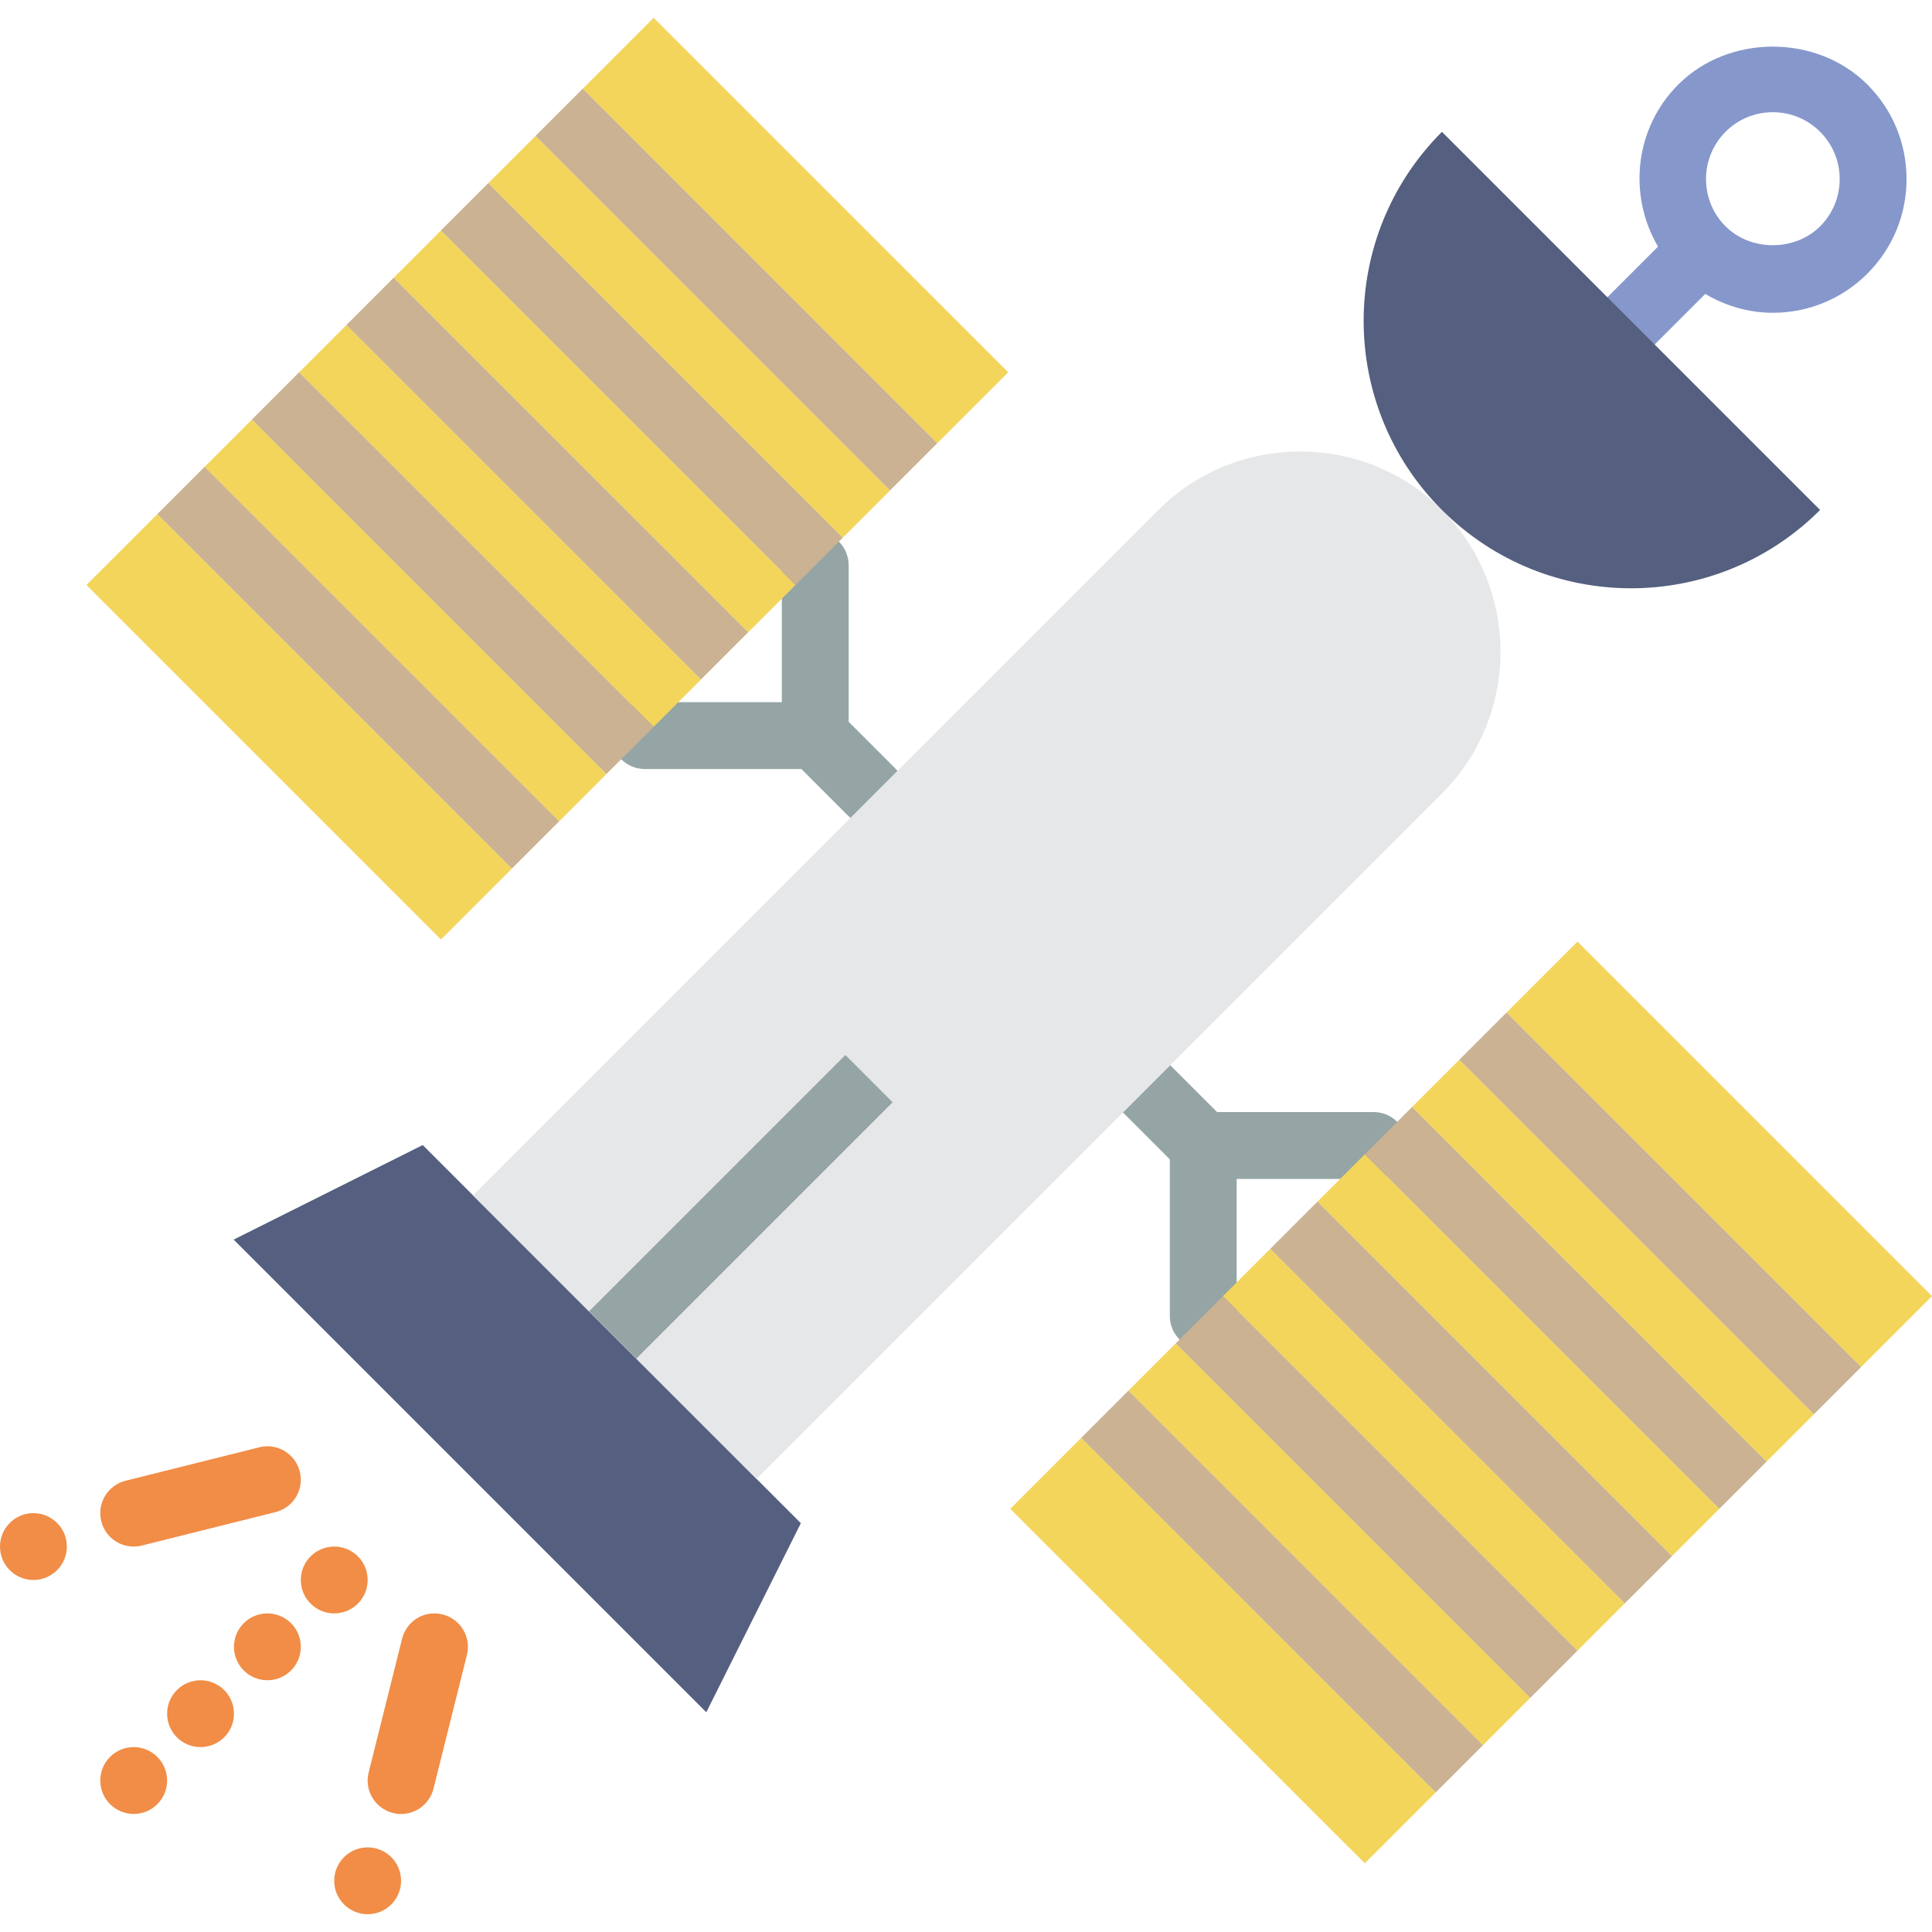
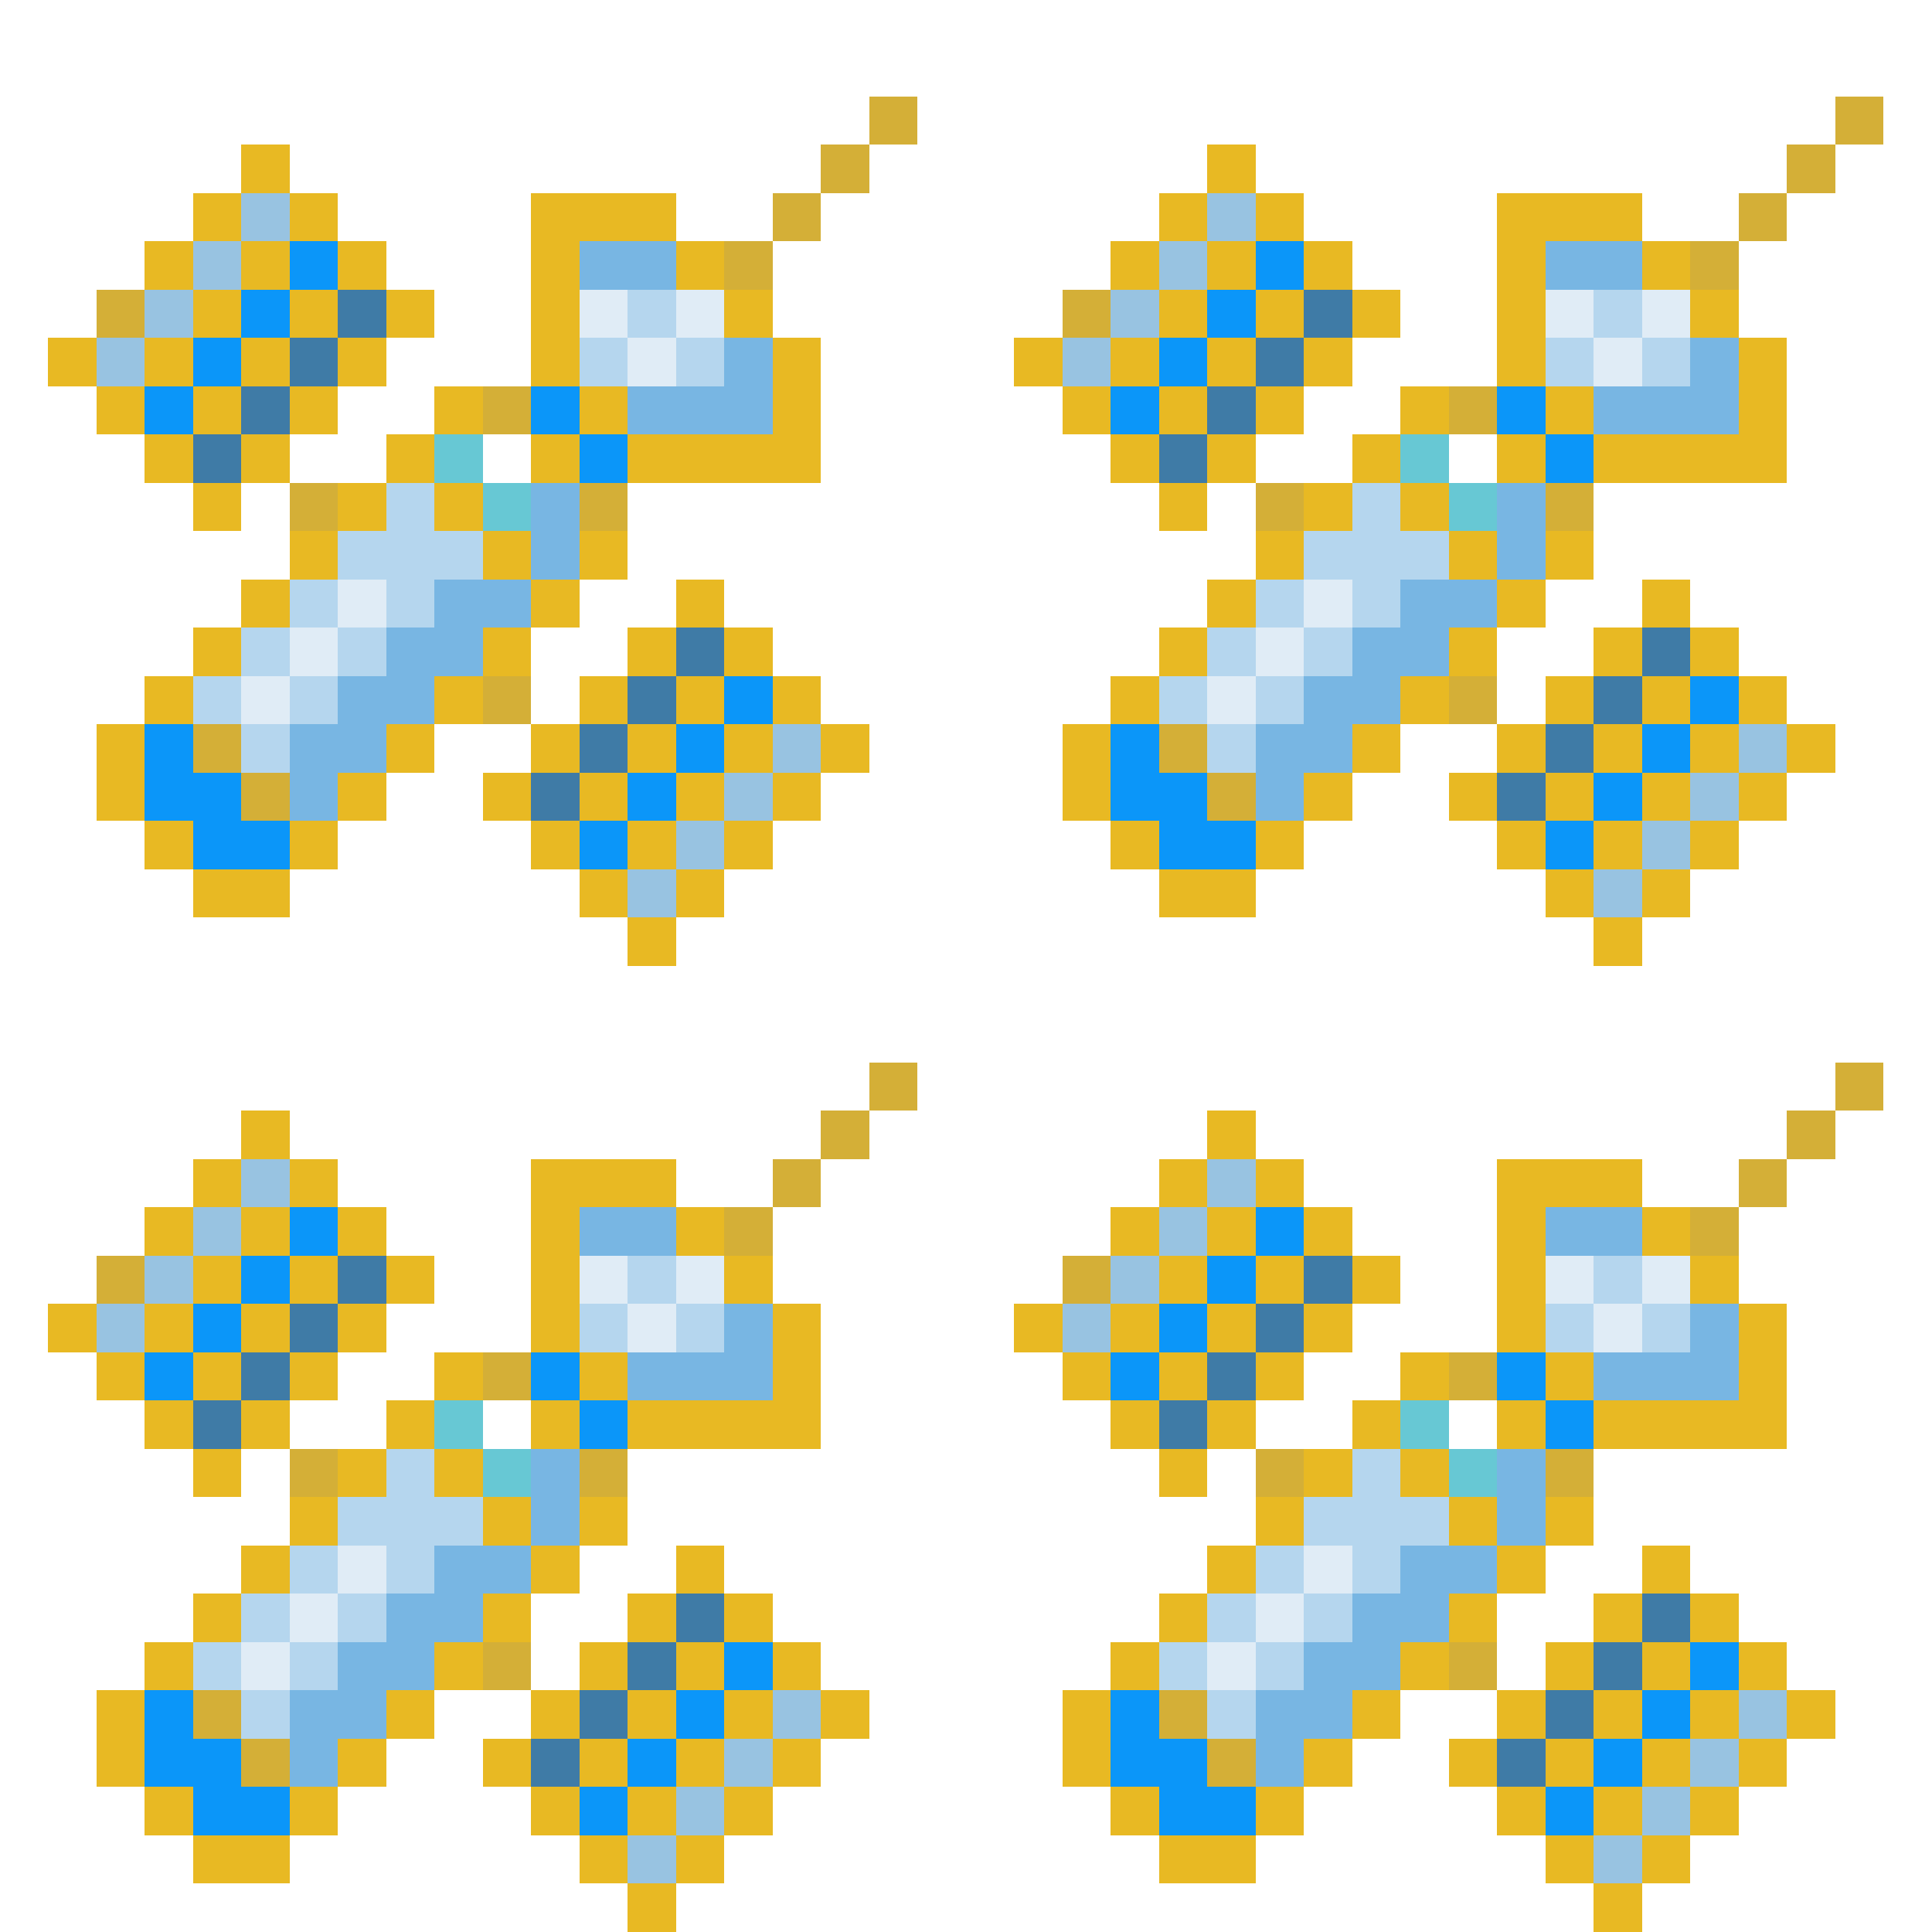
- <svg xmlns="http://www.w3.org/2000/svg" version="1.1" id="Capa_1" x="0px" y="0px" viewBox="0 0 57.804 57.804" style="enable-background:new 0 0 57.804 57.804;" xml:space="preserve">
-   <g>
-     <path style="fill:#95A5A5;" d="M19.293,23.009h4.684l1.401,1.401c0.391,0.391,1.023,0.391,1.414,0s0.391-1.023,0-1.414   l-1.401-1.401v-4.684c0-0.553-0.447-1-1-1s-1,0.447-1,1v4.098h-4.098c-0.553,0-1,0.447-1,1S18.74,23.009,19.293,23.009z" />
-     <polygon style="fill:#F3D55B;" points="23.8,17.502 23.8,17.502 13.193,6.895 13.193,6.895 11.779,8.31 22.385,18.917  " />
-     <polygon style="fill:#F3D55B;" points="25.214,16.088 25.214,16.088 26.628,14.674 26.628,14.674 16.022,4.067 16.022,4.067    14.607,5.481 14.607,5.481  " />
-     <polygon style="fill:#F3D55B;" points="19.557,21.745 19.557,21.745 20.971,20.331 10.365,9.724 8.95,11.139 8.95,11.139  " />
-     <polygon style="fill:#F3D55B;" points="28.042,13.26 28.042,13.26 30.164,11.138 19.557,0.532 17.436,2.653 17.436,2.653  " />
-     <polygon style="fill:#F3D55B;" points="4.708,15.381 4.708,15.381 2.586,17.502 13.193,28.109 15.315,25.987 15.314,25.987  " />
-     <polygon style="fill:#F3D55B;" points="16.729,24.573 16.729,24.573 18.143,23.159 18.143,23.159 7.536,12.553 7.536,12.553    6.122,13.967 6.122,13.967  " />
-     <polygon style="fill:#CBB292;" points="26.628,14.674 26.628,14.674 28.042,13.26 28.042,13.26 17.436,2.653 17.436,2.653    16.022,4.067 16.022,4.067  " />
-     <polygon style="fill:#CBB292;" points="23.8,17.502 23.8,17.502 25.214,16.088 25.214,16.088 14.607,5.481 14.607,5.481    13.193,6.895 13.193,6.895  " />
-     <rect x="8.875" y="13.32" transform="matrix(0.7071 0.7071 -0.7071 0.7071 14.9221 -7.3846)" style="fill:#CBB292;" width="15" height="2" />
-     <polygon style="fill:#CBB292;" points="18.143,23.159 18.143,23.159 19.557,21.745 19.557,21.745 8.95,11.139 8.95,11.139    7.536,12.553 7.536,12.553  " />
-     <polygon style="fill:#CBB292;" points="4.708,15.381 15.314,25.987 15.315,25.987 16.729,24.573 16.729,24.573 6.122,13.967    6.122,13.967 4.708,15.381  " />
-     <path style="fill:#95A5A5;" d="M41.098,33.272h-4.684l-1.401-1.401c-0.391-0.391-1.023-0.391-1.414,0s-0.391,1.023,0,1.414   L35,34.687v4.684c0,0.553,0.447,1,1,1s1-0.447,1-1v-4.098h4.098c0.553,0,1-0.447,1-1S41.65,33.272,41.098,33.272z" />
-     <polygon style="fill:#556080;" points="21.132,51.23 6.99,37.088 12.647,34.259 23.961,45.573  " />
-     <path style="fill:#8697CB;" d="M55.87,2.529c-1.511-1.511-4.145-1.513-5.657,0c-1.313,1.314-1.506,3.317-0.606,4.85l-1.515,1.515   c-0.391,0.391-0.391,1.023,0,1.414c0.195,0.195,0.451,0.293,0.707,0.293s0.512-0.098,0.707-0.293l1.514-1.514   c0.608,0.359,1.297,0.564,2.021,0.564c1.068,0,2.073-0.416,2.829-1.171c0.756-0.756,1.172-1.76,1.172-2.828   C57.042,4.289,56.626,3.285,55.87,2.529z M54.456,6.772c-0.756,0.753-2.073,0.754-2.829,0c-0.779-0.78-0.779-2.049,0-2.829   c0.378-0.378,0.88-0.586,1.414-0.586c0.535,0,1.037,0.208,1.415,0.586s0.586,0.88,0.586,1.415   C55.042,5.893,54.834,6.395,54.456,6.772z" />
-     <polygon style="fill:#F3D55B;" points="36.591,38.779 36.591,38.779 47.197,49.386 47.197,49.386 48.612,47.971 38.005,37.365  " />
-     <polygon style="fill:#F3D55B;" points="35.177,40.193 35.177,40.193 33.763,41.607 33.763,41.607 44.369,52.214 44.369,52.214    45.783,50.8 45.783,50.8  " />
-     <polygon style="fill:#F3D55B;" points="40.834,34.536 40.834,34.536 39.419,35.951 50.026,46.557 51.44,45.143 51.44,45.143  " />
-     <polygon style="fill:#F3D55B;" points="32.349,43.021 32.349,43.021 30.227,45.143 40.834,55.749 42.955,53.628 42.955,53.628  " />
-     <polygon style="fill:#F3D55B;" points="55.683,40.9 55.683,40.9 57.804,38.779 47.198,28.172 45.076,30.294 45.076,30.294  " />
-     <polygon style="fill:#F3D55B;" points="43.662,31.708 43.662,31.708 42.248,33.122 42.248,33.122 52.854,43.729 52.855,43.729    54.269,42.315 54.269,42.314  " />
-     <polygon style="fill:#CBB292;" points="33.763,41.607 33.763,41.607 32.349,43.021 32.349,43.021 42.955,53.628 42.955,53.628    44.369,52.214 44.369,52.214  " />
-     <polygon style="fill:#CBB292;" points="36.591,38.779 36.591,38.779 35.177,40.193 35.177,40.193 45.783,50.8 45.783,50.8    47.197,49.386 47.197,49.386  " />
-     <rect x="36.516" y="40.961" transform="matrix(-0.7071 -0.7071 0.7071 -0.7071 45.4685 102.7555)" style="fill:#CBB292;" width="15" height="2" />
-     <polygon style="fill:#CBB292;" points="42.248,33.122 42.248,33.122 40.834,34.536 40.834,34.536 51.44,45.143 51.44,45.143    52.855,43.729 52.854,43.729  " />
-     <polygon style="fill:#CBB292;" points="55.683,40.9 45.076,30.294 45.076,30.294 43.662,31.708 43.662,31.708 54.269,42.314    54.269,42.315 55.683,40.9  " />
-     <path style="fill:#E6E7E8;" d="M43.142,23.743L22.636,44.249l-8.485-8.485l20.506-20.506c2.333-2.333,6.152-2.333,8.485,0l0,0   C45.476,17.591,45.476,21.409,43.142,23.743z" />
-     <path style="fill:#556080;" d="M43.142,3.944c-3.124,3.124-3.124,8.19,0,11.314s8.19,3.124,11.314,0L43.142,3.944z" />
-     <g>
-       <circle style="fill:#F18D46;" cx="11" cy="56.272" r="1" />
-       <circle style="fill:#F18D46;" cx="4" cy="53.272" r="1" />
-       <circle style="fill:#F18D46;" cx="6" cy="51.272" r="1" />
-       <circle style="fill:#F18D46;" cx="8" cy="49.272" r="1" />
-       <circle style="fill:#F18D46;" cx="10" cy="47.272" r="1" />
-       <path style="fill:#F18D46;" d="M13.242,48.303c-0.537-0.138-1.079,0.19-1.212,0.728l-1,4c-0.135,0.535,0.191,1.078,0.728,1.212    c0.081,0.021,0.163,0.03,0.243,0.03c0.448,0,0.855-0.303,0.969-0.758l1-4C14.104,48.98,13.778,48.437,13.242,48.303z" />
-       <circle style="fill:#F18D46;" cx="1" cy="46.272" r="1" />
-       <path style="fill:#F18D46;" d="M3.999,46.272c0.08,0,0.162-0.01,0.243-0.03l4-1c0.536-0.134,0.862-0.677,0.728-1.212    c-0.134-0.536-0.678-0.864-1.212-0.728l-4,1c-0.536,0.134-0.862,0.677-0.728,1.212C3.144,45.97,3.551,46.272,3.999,46.272z" />
-     </g>
-     <rect x="21.165" y="30.684" transform="matrix(0.7071 0.7071 -0.7071 0.7071 32.0238 -5.0974)" style="fill:#95A5A5;" width="2" height="10.847" />
-   </g>
-   <g>
- </g>
-   <g>
- </g>
-   <g>
- </g>
-   <g>
- </g>
-   <g>
- </g>
-   <g>
- </g>
-   <g>
- </g>
-   <g>
- </g>
-   <g>
- </g>
-   <g>
- </g>
-   <g>
- </g>
-   <g>
- </g>
-   <g>
- </g>
-   <g>
- </g>
-   <g>
- </g>
+ <svg xmlns="http://www.w3.org/2000/svg" version="1.1" viewBox="0 0 800 800" preserveAspectRatio="xMidYMid slice">
+   <defs>
+     <pattern id="pppixelate-pattern" width="20" height="20" patternUnits="userSpaceOnUse" patternTransform="scale(20) rotate(0)" shape-rendering="crispEdges">
+       <rect width="1" height="1" x="18" y="2" fill="#d4af37" />
+       <rect width="1" height="1" x="5" y="3" fill="#e8b923" />
+       <rect width="1" height="1" x="17" y="3" fill="#d4af37" />
+       <rect width="1" height="1" x="4" y="4" fill="#e8b923" />
+       <rect width="1" height="1" x="5" y="4" fill="hsl(205, 55%, 74%)" />
+       <rect width="1" height="1" x="6" y="4" fill="#e8b923" />
+       <rect width="1" height="1" x="11" y="4" fill="#e8b923" />
+       <rect width="1" height="1" x="12" y="4" fill="#e8b923" />
+       <rect width="1" height="1" x="13" y="4" fill="#e8b923" />
+       <rect width="1" height="1" x="16" y="4" fill="#d4af37" />
+       <rect width="1" height="1" x="3" y="5" fill="#e8b923" />
+       <rect width="1" height="1" x="4" y="5" fill="hsl(205, 55%, 74%)" />
+       <rect width="1" height="1" x="5" y="5" fill="#e8b923" />
+       <rect width="1" height="1" x="6" y="5" fill="hsl(205, 95%, 51%)" />
+       <rect width="1" height="1" x="7" y="5" fill="#e8b923" />
+       <rect width="1" height="1" x="11" y="5" fill="#e8b923" />
+       <rect width="1" height="1" x="12" y="5" fill="hsl(205, 66%, 68%)" />
+       <rect width="1" height="1" x="13" y="5" fill="hsl(205, 66%, 68%)" />
+       <rect width="1" height="1" x="14" y="5" fill="#e8b923" />
+       <rect width="1" height="1" x="15" y="5" fill="#d4af37" />
+       <rect width="1" height="1" x="2" y="6" fill="#d4af37" />
+       <rect width="1" height="1" x="3" y="6" fill="hsl(205, 55%, 74%)" />
+       <rect width="1" height="1" x="4" y="6" fill="#e8b923" />
+       <rect width="1" height="1" x="5" y="6" fill="hsl(205, 95%, 51%)" />
+       <rect width="1" height="1" x="6" y="6" fill="#e8b923" />
+       <rect width="1" height="1" x="7" y="6" fill="hsl(205, 45%, 45%)" />
+       <rect width="1" height="1" x="8" y="6" fill="#e8b923" />
+       <rect width="1" height="1" x="11" y="6" fill="#e8b923" />
+       <rect width="1" height="1" x="12" y="6" fill="hsl(205, 54%, 92%)" />
+       <rect width="1" height="1" x="13" y="6" fill="hsl(205, 62%, 82%)" />
+       <rect width="1" height="1" x="14" y="6" fill="hsl(205, 54%, 92%)" />
+       <rect width="1" height="1" x="15" y="6" fill="#e8b923" />
+       <rect width="1" height="1" x="1" y="7" fill="#e8b923" />
+       <rect width="1" height="1" x="2" y="7" fill="hsl(205, 55%, 74%)" />
+       <rect width="1" height="1" x="3" y="7" fill="#e8b923" />
+       <rect width="1" height="1" x="4" y="7" fill="hsl(205, 95%, 51%)" />
+       <rect width="1" height="1" x="5" y="7" fill="#e8b923" />
+       <rect width="1" height="1" x="6" y="7" fill="hsl(205, 45%, 45%)" />
+       <rect width="1" height="1" x="7" y="7" fill="#e8b923" />
+       <rect width="1" height="1" x="11" y="7" fill="#e8b923" />
+       <rect width="1" height="1" x="12" y="7" fill="hsl(205, 62%, 82%)" />
+       <rect width="1" height="1" x="13" y="7" fill="hsl(205, 54%, 92%)" />
+       <rect width="1" height="1" x="14" y="7" fill="hsl(205, 62%, 82%)" />
+       <rect width="1" height="1" x="15" y="7" fill="hsl(205, 66%, 68%)" />
+       <rect width="1" height="1" x="16" y="7" fill="#e8b923" />
+       <rect width="1" height="1" x="2" y="8" fill="#e8b923" />
+       <rect width="1" height="1" x="3" y="8" fill="hsl(205, 95%, 51%)" />
+       <rect width="1" height="1" x="4" y="8" fill="#e8b923" />
+       <rect width="1" height="1" x="5" y="8" fill="hsl(205, 45%, 45%)" />
+       <rect width="1" height="1" x="6" y="8" fill="#e8b923" />
+       <rect width="1" height="1" x="9" y="8" fill="#e8b923" />
+       <rect width="1" height="1" x="10" y="8" fill="#d4af37" />
+       <rect width="1" height="1" x="11" y="8" fill="hsl(205, 95%, 51%)" />
+       <rect width="1" height="1" x="12" y="8" fill="#e8b923" />
+       <rect width="1" height="1" x="13" y="8" fill="hsl(205, 66%, 68%)" />
+       <rect width="1" height="1" x="14" y="8" fill="hsl(205, 66%, 68%)" />
+       <rect width="1" height="1" x="15" y="8" fill="hsl(205, 66%, 68%)" />
+       <rect width="1" height="1" x="16" y="8" fill="#e8b923" />
+       <rect width="1" height="1" x="3" y="9" fill="#e8b923" />
+       <rect width="1" height="1" x="4" y="9" fill="hsl(205, 45%, 45%)" />
+       <rect width="1" height="1" x="5" y="9" fill="#e8b923" />
+       <rect width="1" height="1" x="8" y="9" fill="#e8b923" />
+       <rect width="1" height="1" x="9" y="9" fill="#67c8d4" />
+       <rect width="1" height="1" x="10" y="9" fill="hsl(0, 0%, 100%)" />
+       <rect width="1" height="1" x="11" y="9" fill="#e8b923" />
+       <rect width="1" height="1" x="12" y="9" fill="hsl(205, 95%, 51%)" />
+       <rect width="1" height="1" x="13" y="9" fill="#e8b923" />
+       <rect width="1" height="1" x="14" y="9" fill="#e8b923" />
+       <rect width="1" height="1" x="15" y="9" fill="#e8b923" />
+       <rect width="1" height="1" x="16" y="9" fill="#e8b923" />
+       <rect width="1" height="1" x="4" y="10" fill="#e8b923" />
+       <rect width="1" height="1" x="6" y="10" fill="#d4af37" />
+       <rect width="1" height="1" x="7" y="10" fill="#e8b923" />
+       <rect width="1" height="1" x="8" y="10" fill="hsl(205, 62%, 82%)" />
+       <rect width="1" height="1" x="9" y="10" fill="#e8b923" />
+       <rect width="1" height="1" x="10" y="10" fill="#67c8d4" />
+       <rect width="1" height="1" x="11" y="10" fill="hsl(205, 66%, 68%)" />
+       <rect width="1" height="1" x="12" y="10" fill="#d4af37" />
+       <rect width="1" height="1" x="6" y="11" fill="#e8b923" />
+       <rect width="1" height="1" x="7" y="11" fill="hsl(205, 62%, 82%)" />
+       <rect width="1" height="1" x="8" y="11" fill="hsl(205, 62%, 82%)" />
+       <rect width="1" height="1" x="9" y="11" fill="hsl(205, 62%, 82%)" />
+       <rect width="1" height="1" x="10" y="11" fill="#e8b923" />
+       <rect width="1" height="1" x="11" y="11" fill="hsl(205, 66%, 68%)" />
+       <rect width="1" height="1" x="12" y="11" fill="#e8b923" />
+       <rect width="1" height="1" x="5" y="12" fill="#e8b923" />
+       <rect width="1" height="1" x="6" y="12" fill="hsl(205, 62%, 82%)" />
+       <rect width="1" height="1" x="7" y="12" fill="hsl(205, 54%, 92%)" />
+       <rect width="1" height="1" x="8" y="12" fill="hsl(205, 62%, 82%)" />
+       <rect width="1" height="1" x="9" y="12" fill="hsl(205, 66%, 68%)" />
+       <rect width="1" height="1" x="10" y="12" fill="hsl(205, 66%, 68%)" />
+       <rect width="1" height="1" x="11" y="12" fill="#e8b923" />
+       <rect width="1" height="1" x="14" y="12" fill="#e8b923" />
+       <rect width="1" height="1" x="4" y="13" fill="#e8b923" />
+       <rect width="1" height="1" x="5" y="13" fill="hsl(205, 62%, 82%)" />
+       <rect width="1" height="1" x="6" y="13" fill="hsl(205, 54%, 92%)" />
+       <rect width="1" height="1" x="7" y="13" fill="hsl(205, 62%, 82%)" />
+       <rect width="1" height="1" x="8" y="13" fill="hsl(205, 66%, 68%)" />
+       <rect width="1" height="1" x="9" y="13" fill="hsl(205, 66%, 68%)" />
+       <rect width="1" height="1" x="10" y="13" fill="#e8b923" />
+       <rect width="1" height="1" x="13" y="13" fill="#e8b923" />
+       <rect width="1" height="1" x="14" y="13" fill="hsl(205, 45%, 45%)" />
+       <rect width="1" height="1" x="15" y="13" fill="#e8b923" />
+       <rect width="1" height="1" x="3" y="14" fill="#e8b923" />
+       <rect width="1" height="1" x="4" y="14" fill="hsl(205, 62%, 82%)" />
+       <rect width="1" height="1" x="5" y="14" fill="hsl(205, 54%, 92%)" />
+       <rect width="1" height="1" x="6" y="14" fill="hsl(205, 62%, 82%)" />
+       <rect width="1" height="1" x="7" y="14" fill="hsl(205, 66%, 68%)" />
+       <rect width="1" height="1" x="8" y="14" fill="hsl(205, 66%, 68%)" />
+       <rect width="1" height="1" x="9" y="14" fill="#e8b923" />
+       <rect width="1" height="1" x="10" y="14" fill="#d4af37" />
+       <rect width="1" height="1" x="12" y="14" fill="#e8b923" />
+       <rect width="1" height="1" x="13" y="14" fill="hsl(205, 45%, 45%)" />
+       <rect width="1" height="1" x="14" y="14" fill="#e8b923" />
+       <rect width="1" height="1" x="15" y="14" fill="hsl(205, 95%, 51%)" />
+       <rect width="1" height="1" x="16" y="14" fill="#e8b923" />
+       <rect width="1" height="1" x="2" y="15" fill="#e8b923" />
+       <rect width="1" height="1" x="3" y="15" fill="hsl(205, 95%, 51%)" />
+       <rect width="1" height="1" x="4" y="15" fill="#d4af37" />
+       <rect width="1" height="1" x="5" y="15" fill="hsl(205, 62%, 82%)" />
+       <rect width="1" height="1" x="6" y="15" fill="hsl(205, 66%, 68%)" />
+       <rect width="1" height="1" x="7" y="15" fill="hsl(205, 66%, 68%)" />
+       <rect width="1" height="1" x="8" y="15" fill="#e8b923" />
+       <rect width="1" height="1" x="11" y="15" fill="#e8b923" />
+       <rect width="1" height="1" x="12" y="15" fill="hsl(205, 45%, 45%)" />
+       <rect width="1" height="1" x="13" y="15" fill="#e8b923" />
+       <rect width="1" height="1" x="14" y="15" fill="hsl(205, 95%, 51%)" />
+       <rect width="1" height="1" x="15" y="15" fill="#e8b923" />
+       <rect width="1" height="1" x="16" y="15" fill="hsl(205, 55%, 74%)" />
+       <rect width="1" height="1" x="17" y="15" fill="#e8b923" />
+       <rect width="1" height="1" x="2" y="16" fill="#e8b923" />
+       <rect width="1" height="1" x="3" y="16" fill="hsl(205, 95%, 51%)" />
+       <rect width="1" height="1" x="4" y="16" fill="hsl(205, 95%, 51%)" />
+       <rect width="1" height="1" x="5" y="16" fill="#d4af37" />
+       <rect width="1" height="1" x="6" y="16" fill="hsl(205, 66%, 68%)" />
+       <rect width="1" height="1" x="7" y="16" fill="#e8b923" />
+       <rect width="1" height="1" x="10" y="16" fill="#e8b923" />
+       <rect width="1" height="1" x="11" y="16" fill="hsl(205, 45%, 45%)" />
+       <rect width="1" height="1" x="12" y="16" fill="#e8b923" />
+       <rect width="1" height="1" x="13" y="16" fill="hsl(205, 95%, 51%)" />
+       <rect width="1" height="1" x="14" y="16" fill="#e8b923" />
+       <rect width="1" height="1" x="15" y="16" fill="hsl(205, 55%, 74%)" />
+       <rect width="1" height="1" x="16" y="16" fill="#e8b923" />
+       <rect width="1" height="1" x="3" y="17" fill="#e8b923" />
+       <rect width="1" height="1" x="4" y="17" fill="hsl(205, 95%, 51%)" />
+       <rect width="1" height="1" x="5" y="17" fill="hsl(205, 95%, 51%)" />
+       <rect width="1" height="1" x="6" y="17" fill="#e8b923" />
+       <rect width="1" height="1" x="11" y="17" fill="#e8b923" />
+       <rect width="1" height="1" x="12" y="17" fill="hsl(205, 95%, 51%)" />
+       <rect width="1" height="1" x="13" y="17" fill="#e8b923" />
+       <rect width="1" height="1" x="14" y="17" fill="hsl(205, 55%, 74%)" />
+       <rect width="1" height="1" x="15" y="17" fill="#e8b923" />
+       <rect width="1" height="1" x="4" y="18" fill="#e8b923" />
+       <rect width="1" height="1" x="5" y="18" fill="#e8b923" />
+       <rect width="1" height="1" x="12" y="18" fill="#e8b923" />
+       <rect width="1" height="1" x="13" y="18" fill="hsl(205, 55%, 74%)" />
+       <rect width="1" height="1" x="14" y="18" fill="#e8b923" />
+       <rect width="1" height="1" x="13" y="19" fill="#e8b923" />
+     </pattern>
+   </defs>
+   <rect width="100%" height="100%" fill="url(#pppixelate-pattern)" />
</svg>
